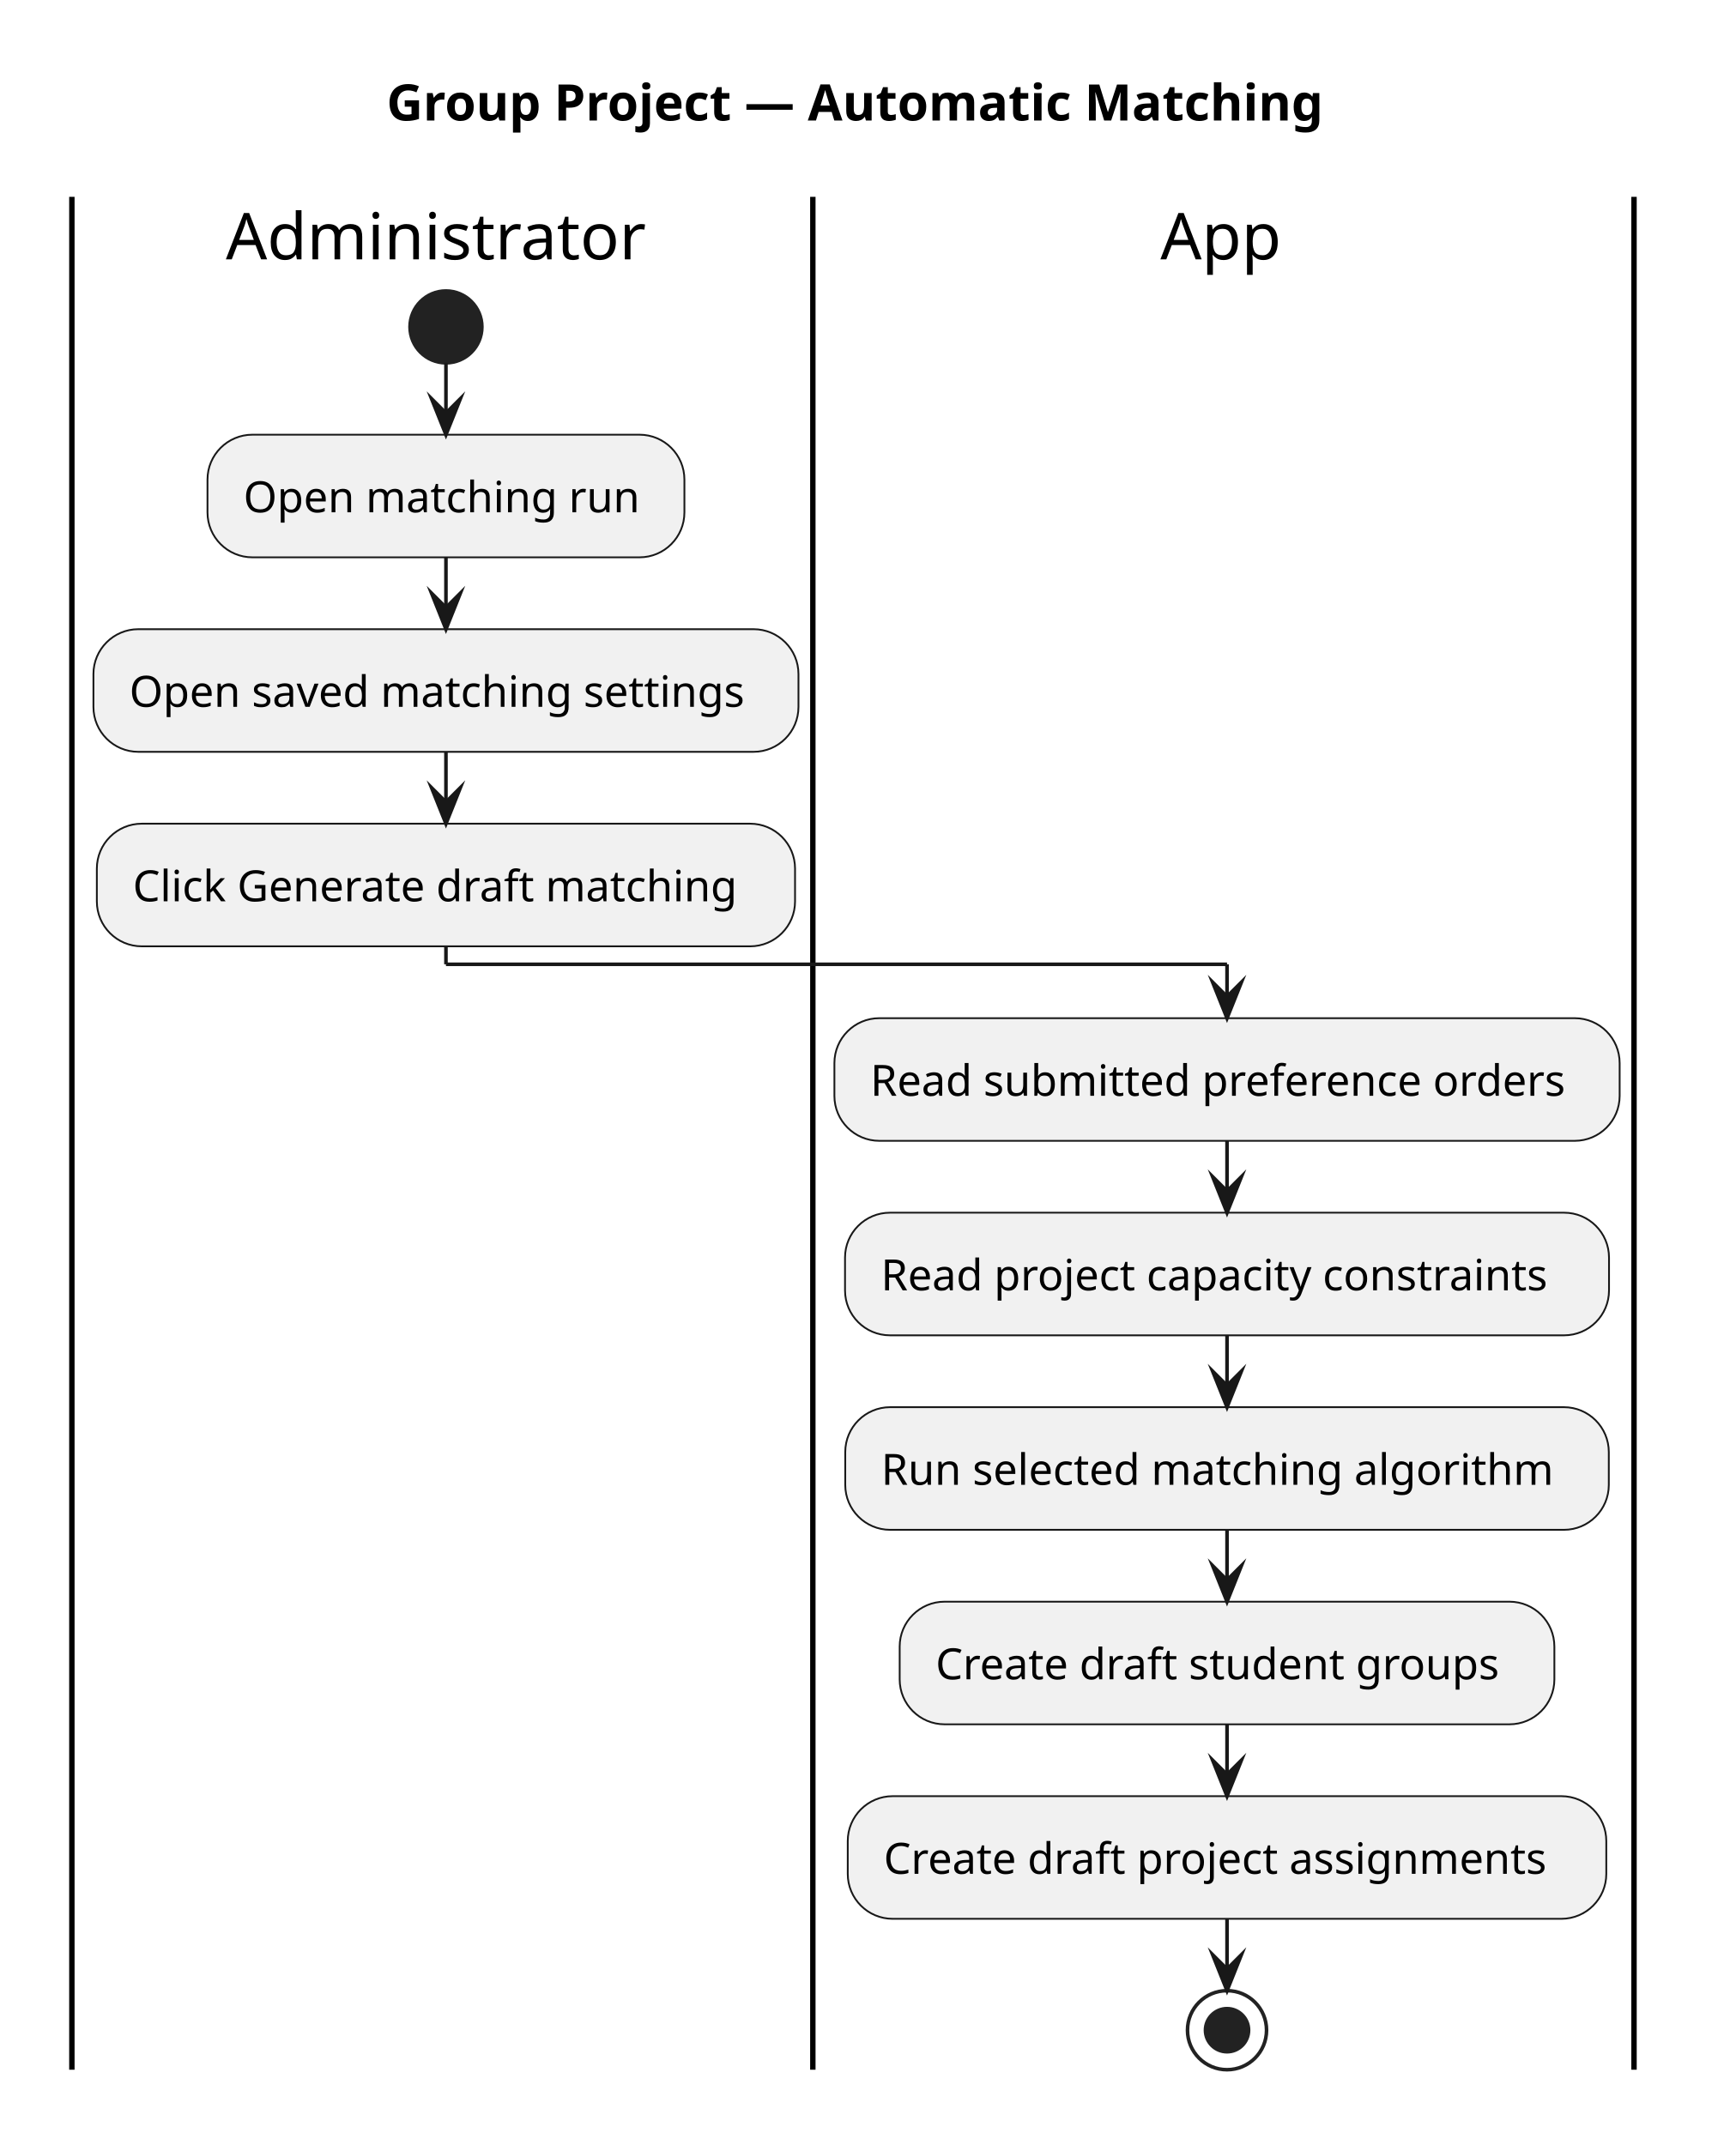
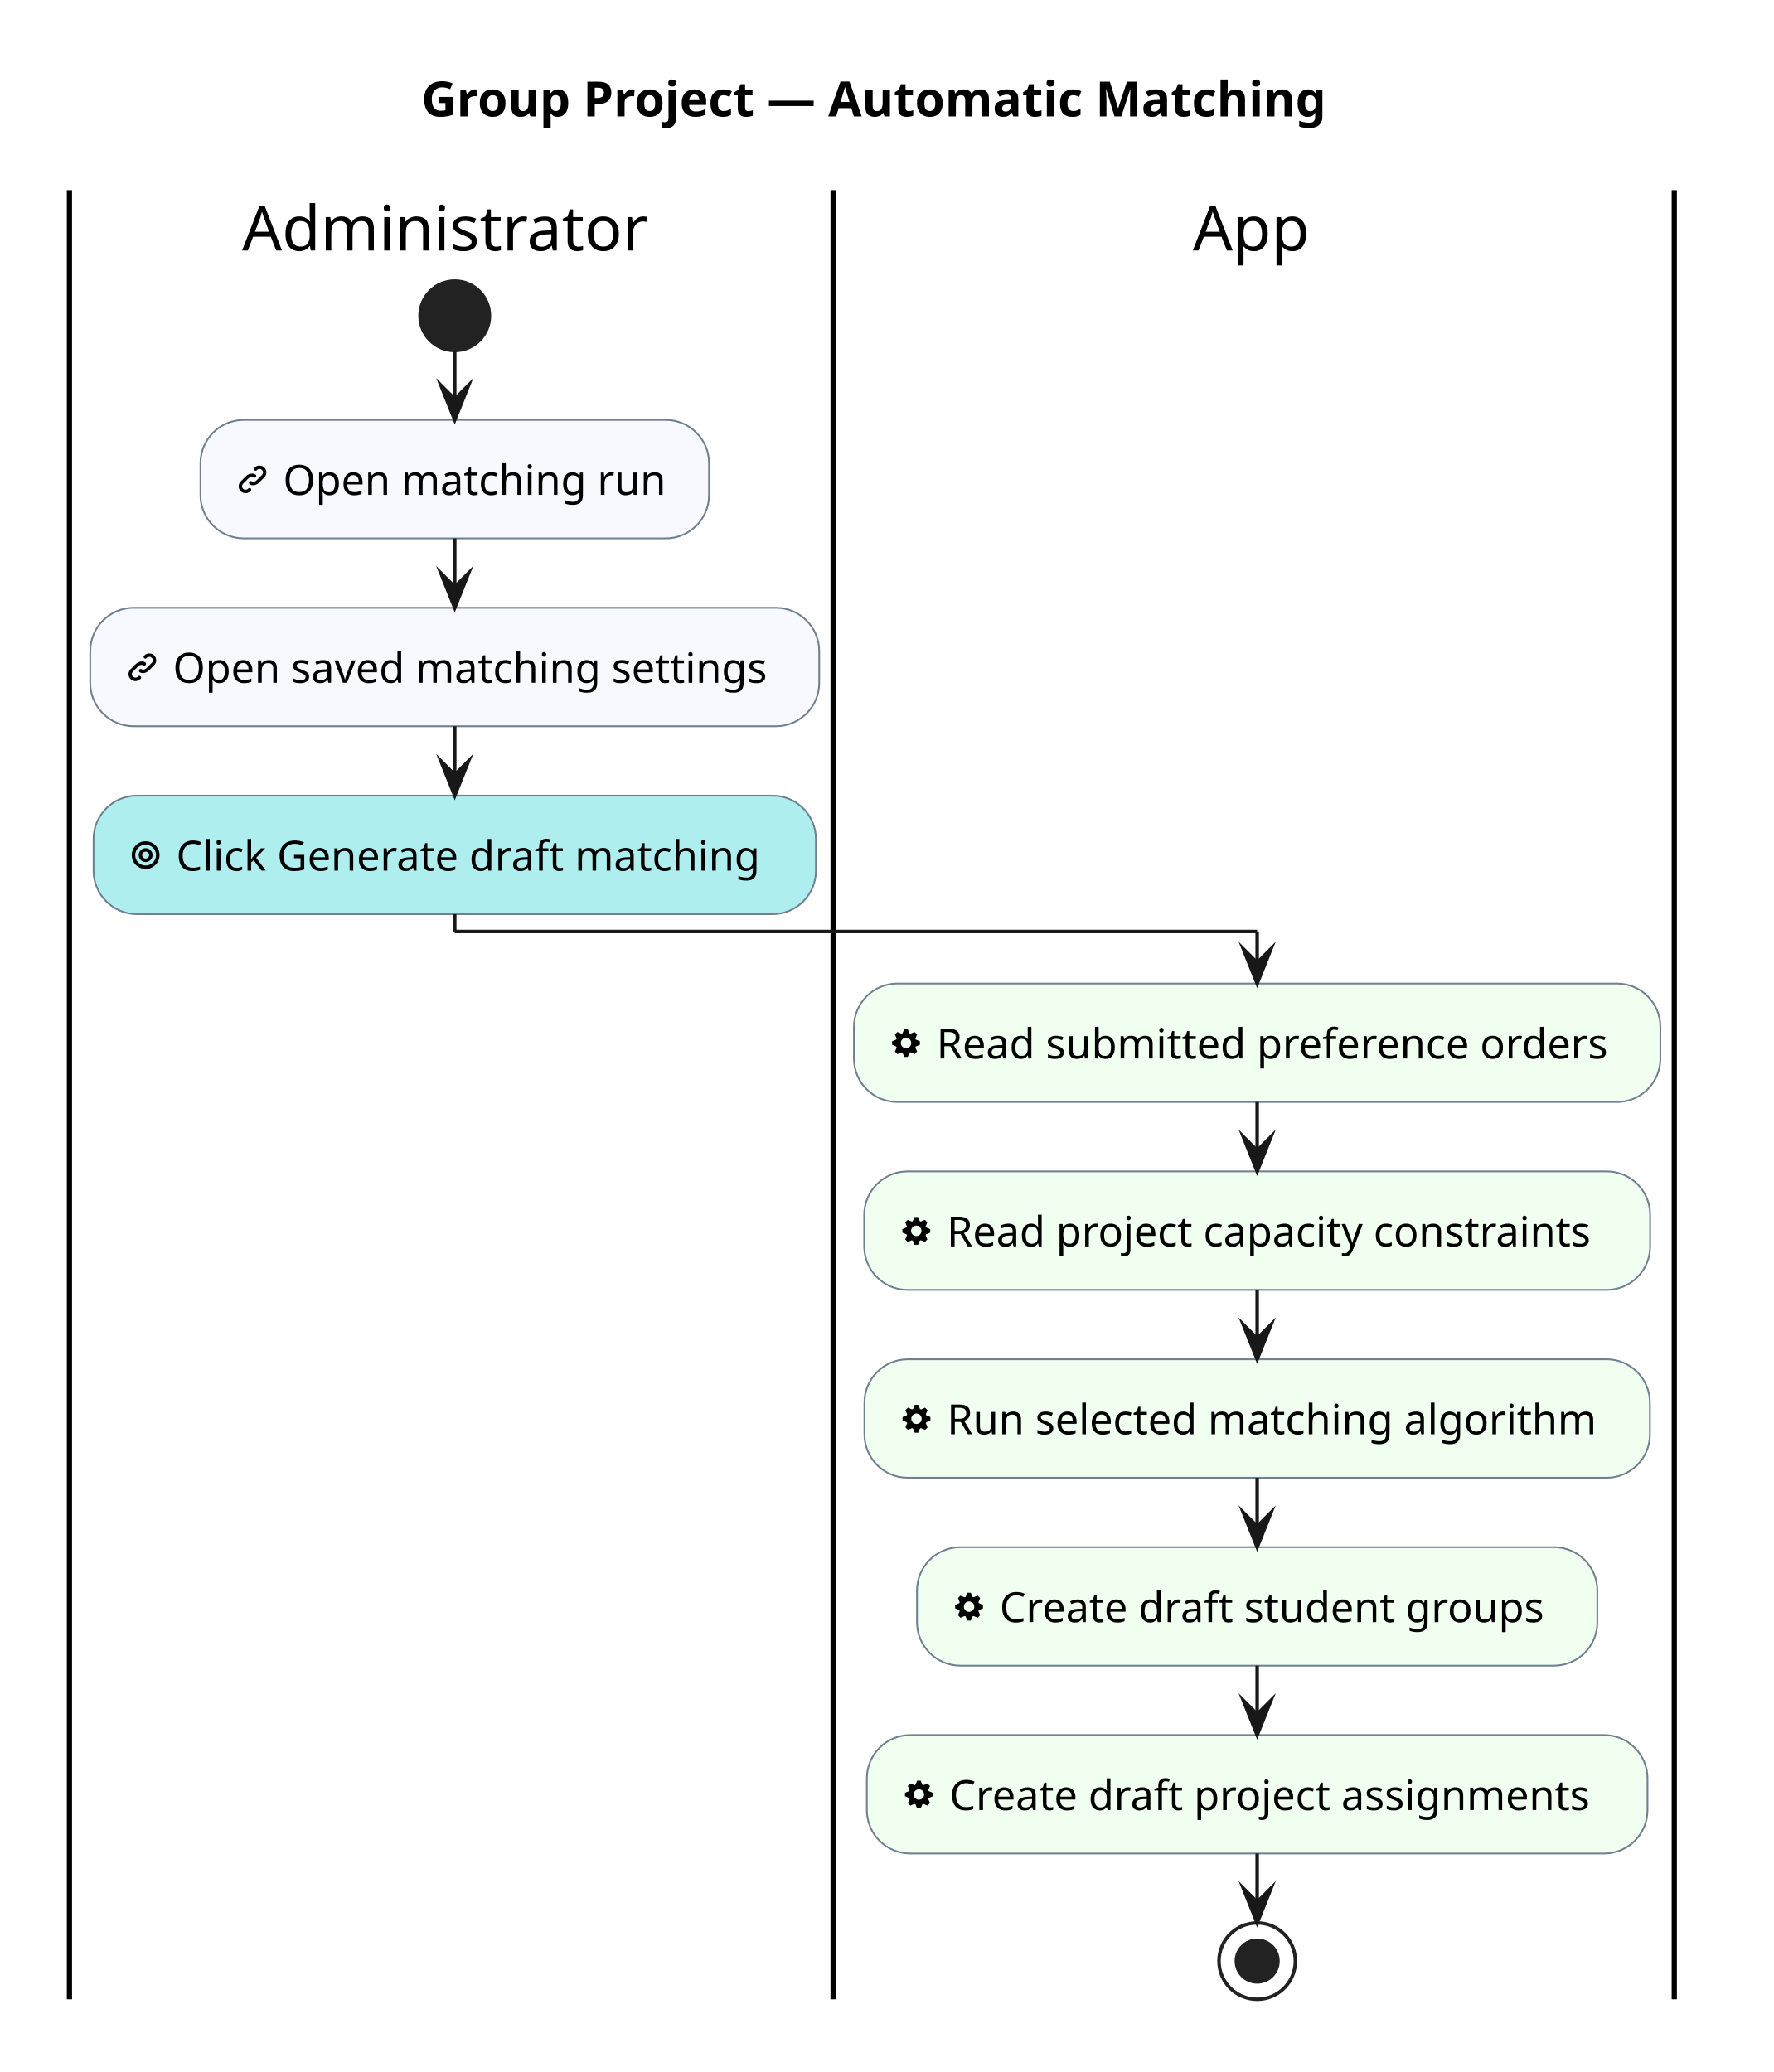
- <svg xmlns="http://www.w3.org/2000/svg" contentStyleType="text/css" data-diagram-type="ACTIVITY" height="597px" preserveAspectRatio="none" style="width:483px;height:597px;background:#FFFFFF;" version="1.1" viewBox="0 0 483 597" width="483px" zoomAndPan="magnify">
+ <svg xmlns="http://www.w3.org/2000/svg" contentStyleType="text/css" data-diagram-type="ACTIVITY" height="597px" preserveAspectRatio="none" style="width:511px;height:597px;background:#FFFFFF;" version="1.1" viewBox="0 0 511 597" width="511px" zoomAndPan="magnify">
  <defs />
  <g>
    <g class="title" data-source-line="2">
-       <text fill="#000000" font-family="sans-serif" font-size="14" font-weight="700" lengthAdjust="spacing" textLength="266.397" x="107.582" y="33.535">Group Project — Automatic Matching</text>
+       <text fill="#000000" font-family="sans-serif" font-size="14" font-weight="700" lengthAdjust="spacing" textLength="266.397" x="121.379" y="33.535">Group Project — Automatic Matching</text>
    </g>
-     <rect fill="none" height="21.199" style="stroke:none;stroke-width:1;" width="436.56" x="20" y="54.785" />
-     <ellipse cx="124.099" cy="90.984" fill="#222222" rx="10" ry="10" style="stroke:#222222;stroke-width:1;" />
-     <rect fill="#F1F1F1" height="34.133" rx="12.5" ry="12.5" style="stroke:#181818;stroke-width:0.5;" width="132.717" x="57.74" y="120.984" />
-     <text fill="#000000" font-family="sans-serif" font-size="12" lengthAdjust="spacing" textLength="112.717" x="67.74" y="142.586">Open matching run</text>
-     <rect fill="#F1F1F1" height="34.133" rx="12.5" ry="12.5" style="stroke:#181818;stroke-width:0.5;" width="196.197" x="26" y="175.117" />
-     <text fill="#000000" font-family="sans-serif" font-size="12" lengthAdjust="spacing" textLength="176.197" x="36" y="196.719">Open saved matching settings</text>
-     <rect fill="#F1F1F1" height="34.133" rx="12.5" ry="12.5" style="stroke:#181818;stroke-width:0.5;" width="194.293" x="26.952" y="229.25" />
-     <text fill="#000000" font-family="sans-serif" font-size="12" lengthAdjust="spacing" textLength="174.293" x="36.952" y="250.852">Click Generate draft matching</text>
+     <rect fill="none" height="21.199" style="stroke:none;stroke-width:1;" width="464.154" x="20" y="54.785" />
+     <ellipse cx="130.997" cy="90.984" fill="#222222" rx="10" ry="10" style="stroke:#222222;stroke-width:1;" />
+     <rect fill="#F8F8FF" height="34.133" rx="12.5" ry="12.5" style="stroke:#708090;stroke-width:0.5;" width="146.514" x="57.74" y="120.984" />
+     <path d="M74.62,134.147 C74.44,134.157 74.26,134.177 74.09,134.237 C73.82,134.337 73.56,134.487 73.34,134.707 A0.5,0.5 0 1 0 74.03,135.397 C74.14,135.287 74.27,135.227 74.41,135.177 C74.76,135.057 75.19,135.107 75.47,135.397 C75.86,135.787 75.86,136.437 75.47,136.837 L73.97,138.337 C73.53,138.777 73.17,138.817 72.91,138.807 C72.65,138.797 72.5,138.677 72.5,138.677 A0.5,0.5 0 1 0 72,139.557 C72.34,139.777 72.34,139.777 72.84,139.807 C73.34,139.837 74.04,139.647 74.65,139.027 L76.15,137.527 C76.93,136.747 76.93,135.487 76.15,134.717 C75.87,134.437 75.54,134.267 75.18,134.187 C75,134.147 74.8,134.147 74.62,134.157 M72.62,136.457 C72.12,136.437 71.43,136.607 70.84,137.207 L69.34,138.707 C68.56,139.487 68.56,140.747 69.34,141.517 C69.9,142.077 70.7,142.237 71.4,141.987 C71.67,141.887 71.93,141.737 72.15,141.517 A0.5,0.5 0 1 0 71.46,140.827 C71.35,140.937 71.22,140.997 71.08,141.047 C70.73,141.167 70.3,141.117 70.02,140.827 C69.63,140.437 69.63,139.787 70.02,139.387 L71.52,137.887 C71.92,137.487 72.27,137.437 72.55,137.447 C72.83,137.457 73.02,137.537 73.02,137.537 A0.5,0.5 0 1 0 73.46,136.657 C73.12,136.457 73.12,136.457 72.62,136.437" fill="#000000" />
+     <text fill="#000000" font-family="sans-serif" font-size="12" lengthAdjust="spacing" textLength="112.717" x="81.537" y="142.586">Open matching run</text>
+     <rect fill="#F8F8FF" height="34.133" rx="12.5" ry="12.5" style="stroke:#708090;stroke-width:0.5;" width="209.994" x="26" y="175.117" />
+     <path d="M42.88,188.28 C42.7,188.29 42.52,188.31 42.35,188.37 C42.08,188.47 41.82,188.62 41.6,188.84 A0.5,0.5 0 1 0 42.29,189.53 C42.4,189.42 42.53,189.36 42.67,189.31 C43.02,189.19 43.45,189.24 43.73,189.53 C44.12,189.92 44.12,190.57 43.73,190.97 L42.23,192.47 C41.79,192.91 41.43,192.95 41.17,192.94 C40.91,192.93 40.76,192.81 40.76,192.81 A0.5,0.5 0 1 0 40.26,193.69 C40.6,193.91 40.6,193.91 41.1,193.94 C41.6,193.97 42.3,193.78 42.91,193.16 L44.41,191.66 C45.19,190.88 45.19,189.62 44.41,188.85 C44.13,188.57 43.8,188.4 43.44,188.32 C43.26,188.28 43.06,188.28 42.88,188.29 M40.88,190.59 C40.38,190.57 39.69,190.74 39.1,191.34 L37.6,192.84 C36.82,193.62 36.82,194.88 37.6,195.65 C38.16,196.21 38.96,196.37 39.66,196.12 C39.93,196.02 40.19,195.87 40.41,195.65 A0.5,0.5 0 1 0 39.72,194.96 C39.61,195.07 39.48,195.13 39.34,195.18 C38.99,195.3 38.56,195.25 38.28,194.96 C37.89,194.57 37.89,193.92 38.28,193.52 L39.78,192.02 C40.18,191.62 40.53,191.57 40.81,191.58 C41.09,191.59 41.28,191.67 41.28,191.67 A0.5,0.5 0 1 0 41.72,190.79 C41.38,190.59 41.38,190.59 40.88,190.57" fill="#000000" />
+     <text fill="#000000" font-family="sans-serif" font-size="12" lengthAdjust="spacing" textLength="176.197" x="49.797" y="196.719">Open saved matching settings</text>
+     <rect fill="#AFEEEE" height="34.133" rx="12.5" ry="12.5" style="stroke:#708090;stroke-width:0.5;" width="208.09" x="26.952" y="229.25" />
+     <path d="M41.952,242.383 C39.752,242.383 37.952,244.183 37.952,246.383 C37.952,248.583 39.752,250.383 41.952,250.383 C44.152,250.383 45.952,248.583 45.952,246.383 C45.952,244.183 44.152,242.383 41.952,242.383 M41.952,243.383 C43.612,243.383 44.952,244.723 44.952,246.383 C44.952,248.043 43.612,249.383 41.952,249.383 C40.292,249.383 38.952,248.043 38.952,246.383 C38.952,244.723 40.292,243.383 41.952,243.383 M41.952,244.383 C40.852,244.383 39.952,245.283 39.952,246.383 C39.952,247.483 40.852,248.383 41.952,248.383 C43.052,248.383 43.952,247.483 43.952,246.383 C43.952,245.283 43.052,244.383 41.952,244.383 M41.952,245.383 C42.512,245.383 42.952,245.823 42.952,246.383 C42.952,246.943 42.512,247.383 41.952,247.383 C41.392,247.383 40.952,246.943 40.952,246.383 C40.952,245.823 41.392,245.383 41.952,245.383" fill="#000000" />
+     <text fill="#000000" font-family="sans-serif" font-size="12" lengthAdjust="spacing" textLength="174.293" x="50.749" y="250.852">Click Generate draft matching</text>
    <line style="stroke:#000000;stroke-width:1.5;" x1="20" x2="20" y1="54.785" y2="576.047" />
-     <rect fill="#F1F1F1" height="34.133" rx="12.5" ry="12.5" style="stroke:#181818;stroke-width:0.5;" width="218.516" x="232.197" y="283.383" />
-     <text fill="#000000" font-family="sans-serif" font-size="12" lengthAdjust="spacing" textLength="198.516" x="242.197" y="304.984">Read submitted preference orders</text>
-     <rect fill="#F1F1F1" height="34.133" rx="12.5" ry="12.5" style="stroke:#181818;stroke-width:0.5;" width="212.603" x="235.153" y="337.516" />
-     <text fill="#000000" font-family="sans-serif" font-size="12" lengthAdjust="spacing" textLength="192.603" x="245.153" y="359.117">Read project capacity constraints</text>
-     <rect fill="#F1F1F1" height="34.133" rx="12.5" ry="12.5" style="stroke:#181818;stroke-width:0.5;" width="212.481" x="235.215" y="391.648" />
-     <text fill="#000000" font-family="sans-serif" font-size="12" lengthAdjust="spacing" textLength="192.481" x="245.215" y="413.25">Run selected matching algorithm</text>
-     <rect fill="#F1F1F1" height="34.133" rx="12.5" ry="12.5" style="stroke:#181818;stroke-width:0.5;" width="182.188" x="250.361" y="445.781" />
-     <text fill="#000000" font-family="sans-serif" font-size="12" lengthAdjust="spacing" textLength="162.188" x="260.361" y="467.383">Create draft student groups</text>
-     <rect fill="#F1F1F1" height="34.133" rx="12.5" ry="12.5" style="stroke:#181818;stroke-width:0.5;" width="211.086" x="235.912" y="499.914" />
-     <text fill="#000000" font-family="sans-serif" font-size="12" lengthAdjust="spacing" textLength="191.086" x="245.912" y="521.516">Create draft project assignments</text>
-     <ellipse cx="341.455" cy="565.047" fill="none" rx="11" ry="11" style="stroke:#222222;stroke-width:1;" />
-     <ellipse cx="341.455" cy="565.047" fill="#222222" rx="6" ry="6" style="stroke:#222222;stroke-width:1;" />
-     <line style="stroke:#000000;stroke-width:1.5;" x1="226.197" x2="226.197" y1="54.785" y2="576.047" />
-     <line style="stroke:#000000;stroke-width:1.5;" x1="454.713" x2="454.713" y1="54.785" y2="576.047" />
-     <line style="stroke:#181818;stroke-width:1;" x1="124.099" x2="124.099" y1="100.984" y2="120.984" />
-     <polygon fill="#181818" points="120.099,110.984,124.099,120.984,128.099,110.984,124.099,114.984" style="stroke:#181818;stroke-width:1;stroke-linejoin:miter;stroke-miterlimit:10;" />
-     <line style="stroke:#181818;stroke-width:1;" x1="124.099" x2="124.099" y1="155.117" y2="175.117" />
-     <polygon fill="#181818" points="120.099,165.117,124.099,175.117,128.099,165.117,124.099,169.117" style="stroke:#181818;stroke-width:1;stroke-linejoin:miter;stroke-miterlimit:10;" />
-     <line style="stroke:#181818;stroke-width:1;" x1="124.099" x2="124.099" y1="209.25" y2="229.25" />
-     <polygon fill="#181818" points="120.099,219.25,124.099,229.25,128.099,219.25,124.099,223.25" style="stroke:#181818;stroke-width:1;stroke-linejoin:miter;stroke-miterlimit:10;" />
-     <line style="stroke:#181818;stroke-width:1;" x1="341.455" x2="341.455" y1="317.516" y2="337.516" />
-     <polygon fill="#181818" points="337.455,327.516,341.455,337.516,345.455,327.516,341.455,331.516" style="stroke:#181818;stroke-width:1;stroke-linejoin:miter;stroke-miterlimit:10;" />
-     <line style="stroke:#181818;stroke-width:1;" x1="341.455" x2="341.455" y1="371.648" y2="391.648" />
-     <polygon fill="#181818" points="337.455,381.648,341.455,391.648,345.455,381.648,341.455,385.648" style="stroke:#181818;stroke-width:1;stroke-linejoin:miter;stroke-miterlimit:10;" />
-     <line style="stroke:#181818;stroke-width:1;" x1="341.455" x2="341.455" y1="425.781" y2="445.781" />
-     <polygon fill="#181818" points="337.455,435.781,341.455,445.781,345.455,435.781,341.455,439.781" style="stroke:#181818;stroke-width:1;stroke-linejoin:miter;stroke-miterlimit:10;" />
-     <line style="stroke:#181818;stroke-width:1;" x1="341.455" x2="341.455" y1="479.914" y2="499.914" />
-     <polygon fill="#181818" points="337.455,489.914,341.455,499.914,345.455,489.914,341.455,493.914" style="stroke:#181818;stroke-width:1;stroke-linejoin:miter;stroke-miterlimit:10;" />
-     <line style="stroke:#181818;stroke-width:1;" x1="341.455" x2="341.455" y1="534.047" y2="554.047" />
-     <polygon fill="#181818" points="337.455,544.047,341.455,554.047,345.455,544.047,341.455,548.047" style="stroke:#181818;stroke-width:1;stroke-linejoin:miter;stroke-miterlimit:10;" />
-     <line style="stroke:#181818;stroke-width:1;" x1="124.099" x2="124.099" y1="263.383" y2="268.383" />
-     <line style="stroke:#181818;stroke-width:1;" x1="124.099" x2="341.455" y1="268.383" y2="268.383" />
-     <line style="stroke:#181818;stroke-width:1;" x1="341.455" x2="341.455" y1="268.383" y2="283.383" />
-     <polygon fill="#181818" points="337.455,273.383,341.455,283.383,345.455,273.383,341.455,277.383" style="stroke:#181818;stroke-width:1;stroke-linejoin:miter;stroke-miterlimit:10;" />
-     <text fill="#000000" font-family="sans-serif" font-size="18" lengthAdjust="spacing" textLength="120.498" x="62.85" y="72.188">Administrator</text>
-     <text fill="#000000" font-family="sans-serif" font-size="18" lengthAdjust="spacing" textLength="35.077" x="322.916" y="72.188">App</text>
+     <rect fill="#F0FFF0" height="34.133" rx="12.5" ry="12.5" style="stroke:#708090;stroke-width:0.5;" width="232.312" x="245.994" y="283.383" />
+     <path d="M260.494,296.516 L259.994,297.706 C259.894,297.736 259.804,297.786 259.714,297.836 L258.524,297.336 L257.804,298.056 L258.304,299.246 C258.254,299.346 258.214,299.426 258.174,299.526 L256.984,300.026 L256.984,301.026 L258.174,301.526 C258.214,301.626 258.254,301.706 258.304,301.806 L257.804,302.996 L258.524,303.716 L259.714,303.216 C259.804,303.256 259.894,303.306 259.994,303.346 L260.494,304.536 L261.494,304.536 L261.994,303.346 C262.084,303.306 262.184,303.266 262.274,303.216 L263.464,303.716 L264.184,302.996 L263.684,301.806 C263.724,301.716 263.774,301.616 263.814,301.526 L265.004,301.026 L265.004,300.026 L263.814,299.526 C263.784,299.436 263.734,299.336 263.684,299.246 L264.184,298.056 L263.464,297.336 L262.274,297.836 C262.184,297.796 262.084,297.746 261.994,297.706 L261.494,296.516 L260.494,296.516 M260.994,299.016 C261.824,299.016 262.494,299.686 262.494,300.516 C262.494,301.346 261.824,302.016 260.994,302.016 C260.164,302.016 259.494,301.346 259.494,300.516 C259.494,299.686 260.164,299.016 260.994,299.016" fill="#000000" />
+     <text fill="#000000" font-family="sans-serif" font-size="12" lengthAdjust="spacing" textLength="198.516" x="269.791" y="304.984">Read submitted preference orders</text>
+     <rect fill="#F0FFF0" height="34.133" rx="12.5" ry="12.5" style="stroke:#708090;stroke-width:0.5;" width="226.4" x="248.95" y="337.516" />
+     <path d="M263.45,350.648 L262.95,351.838 C262.85,351.868 262.76,351.918 262.67,351.968 L261.48,351.468 L260.76,352.188 L261.26,353.378 C261.21,353.478 261.17,353.558 261.13,353.658 L259.94,354.158 L259.94,355.158 L261.13,355.658 C261.17,355.758 261.21,355.838 261.26,355.938 L260.76,357.128 L261.48,357.848 L262.67,357.348 C262.76,357.388 262.85,357.438 262.95,357.478 L263.45,358.668 L264.45,358.668 L264.95,357.478 C265.04,357.438 265.14,357.398 265.23,357.348 L266.42,357.848 L267.14,357.128 L266.64,355.938 C266.68,355.848 266.73,355.748 266.77,355.658 L267.96,355.158 L267.96,354.158 L266.77,353.658 C266.74,353.568 266.69,353.468 266.64,353.378 L267.14,352.188 L266.42,351.468 L265.23,351.968 C265.14,351.928 265.04,351.878 264.95,351.838 L264.45,350.648 L263.45,350.648 M263.95,353.148 C264.78,353.148 265.45,353.818 265.45,354.648 C265.45,355.478 264.78,356.148 263.95,356.148 C263.12,356.148 262.45,355.478 262.45,354.648 C262.45,353.818 263.12,353.148 263.95,353.148" fill="#000000" />
+     <text fill="#000000" font-family="sans-serif" font-size="12" lengthAdjust="spacing" textLength="192.603" x="272.747" y="359.117">Read project capacity constraints</text>
+     <rect fill="#F0FFF0" height="34.133" rx="12.5" ry="12.5" style="stroke:#708090;stroke-width:0.5;" width="226.277" x="249.012" y="391.648" />
+     <path d="M263.512,404.781 L263.012,405.971 C262.912,406.001 262.822,406.051 262.732,406.101 L261.542,405.601 L260.822,406.321 L261.322,407.511 C261.272,407.611 261.232,407.691 261.192,407.791 L260.002,408.291 L260.002,409.291 L261.192,409.791 C261.232,409.891 261.272,409.971 261.322,410.071 L260.822,411.261 L261.542,411.981 L262.732,411.481 C262.822,411.521 262.912,411.571 263.012,411.611 L263.512,412.801 L264.512,412.801 L265.012,411.611 C265.102,411.571 265.202,411.531 265.292,411.481 L266.482,411.981 L267.202,411.261 L266.702,410.071 C266.742,409.981 266.792,409.881 266.832,409.791 L268.022,409.291 L268.022,408.291 L266.832,407.791 C266.802,407.701 266.752,407.601 266.702,407.511 L267.202,406.321 L266.482,405.601 L265.292,406.101 C265.202,406.061 265.102,406.011 265.012,405.971 L264.512,404.781 L263.512,404.781 M264.012,407.281 C264.842,407.281 265.512,407.951 265.512,408.781 C265.512,409.611 264.842,410.281 264.012,410.281 C263.182,410.281 262.512,409.611 262.512,408.781 C262.512,407.951 263.182,407.281 264.012,407.281" fill="#000000" />
+     <text fill="#000000" font-family="sans-serif" font-size="12" lengthAdjust="spacing" textLength="192.481" x="272.809" y="413.25">Run selected matching algorithm</text>
+     <rect fill="#F0FFF0" height="34.133" rx="12.5" ry="12.5" style="stroke:#708090;stroke-width:0.5;" width="195.984" x="264.158" y="445.781" />
+     <path d="M278.658,458.914 L278.158,460.104 C278.058,460.134 277.968,460.184 277.878,460.234 L276.688,459.734 L275.968,460.454 L276.468,461.644 C276.418,461.744 276.378,461.824 276.338,461.924 L275.148,462.424 L275.148,463.424 L276.338,463.924 C276.378,464.024 276.418,464.104 276.468,464.204 L275.968,465.394 L276.688,466.114 L277.878,465.614 C277.968,465.654 278.058,465.704 278.158,465.744 L278.658,466.934 L279.658,466.934 L280.158,465.744 C280.248,465.704 280.348,465.664 280.438,465.614 L281.628,466.114 L282.348,465.394 L281.848,464.204 C281.888,464.114 281.938,464.014 281.978,463.924 L283.168,463.424 L283.168,462.424 L281.978,461.924 C281.948,461.834 281.898,461.734 281.848,461.644 L282.348,460.454 L281.628,459.734 L280.438,460.234 C280.348,460.194 280.248,460.144 280.158,460.104 L279.658,458.914 L278.658,458.914 M279.158,461.414 C279.988,461.414 280.658,462.084 280.658,462.914 C280.658,463.744 279.988,464.414 279.158,464.414 C278.328,464.414 277.658,463.744 277.658,462.914 C277.658,462.084 278.328,461.414 279.158,461.414" fill="#000000" />
+     <text fill="#000000" font-family="sans-serif" font-size="12" lengthAdjust="spacing" textLength="162.188" x="287.955" y="467.383">Create draft student groups</text>
+     <rect fill="#F0FFF0" height="34.133" rx="12.5" ry="12.5" style="stroke:#708090;stroke-width:0.5;" width="224.883" x="249.709" y="499.914" />
+     <path d="M264.209,513.047 L263.709,514.237 C263.609,514.267 263.519,514.317 263.429,514.367 L262.239,513.867 L261.519,514.587 L262.019,515.777 C261.969,515.877 261.929,515.957 261.889,516.057 L260.699,516.557 L260.699,517.557 L261.889,518.057 C261.929,518.157 261.969,518.237 262.019,518.337 L261.519,519.527 L262.239,520.247 L263.429,519.747 C263.519,519.787 263.609,519.837 263.709,519.877 L264.209,521.067 L265.209,521.067 L265.709,519.877 C265.799,519.837 265.899,519.797 265.989,519.747 L267.179,520.247 L267.899,519.527 L267.399,518.337 C267.439,518.247 267.489,518.147 267.529,518.057 L268.719,517.557 L268.719,516.557 L267.529,516.057 C267.499,515.967 267.449,515.867 267.399,515.777 L267.899,514.587 L267.179,513.867 L265.989,514.367 C265.899,514.327 265.799,514.277 265.709,514.237 L265.209,513.047 L264.209,513.047 M264.709,515.547 C265.539,515.547 266.209,516.217 266.209,517.047 C266.209,517.877 265.539,518.547 264.709,518.547 C263.879,518.547 263.209,517.877 263.209,517.047 C263.209,516.217 263.879,515.547 264.709,515.547" fill="#000000" />
+     <text fill="#000000" font-family="sans-serif" font-size="12" lengthAdjust="spacing" textLength="191.086" x="273.506" y="521.516">Create draft project assignments</text>
+     <ellipse cx="362.15" cy="565.047" fill="none" rx="11" ry="11" style="stroke:#222222;stroke-width:1;" />
+     <ellipse cx="362.15" cy="565.047" fill="#222222" rx="6" ry="6" style="stroke:#222222;stroke-width:1;" />
+     <line style="stroke:#000000;stroke-width:1.5;" x1="239.994" x2="239.994" y1="54.785" y2="576.047" />
+     <line style="stroke:#000000;stroke-width:1.5;" x1="482.307" x2="482.307" y1="54.785" y2="576.047" />
+     <line style="stroke:#181818;stroke-width:1;" x1="130.997" x2="130.997" y1="100.984" y2="120.984" />
+     <polygon fill="#181818" points="126.997,110.984,130.997,120.984,134.997,110.984,130.997,114.984" style="stroke:#181818;stroke-width:1;stroke-linejoin:miter;stroke-miterlimit:10;" />
+     <line style="stroke:#181818;stroke-width:1;" x1="130.997" x2="130.997" y1="155.117" y2="175.117" />
+     <polygon fill="#181818" points="126.997,165.117,130.997,175.117,134.997,165.117,130.997,169.117" style="stroke:#181818;stroke-width:1;stroke-linejoin:miter;stroke-miterlimit:10;" />
+     <line style="stroke:#181818;stroke-width:1;" x1="130.997" x2="130.997" y1="209.25" y2="229.25" />
+     <polygon fill="#181818" points="126.997,219.25,130.997,229.25,134.997,219.25,130.997,223.25" style="stroke:#181818;stroke-width:1;stroke-linejoin:miter;stroke-miterlimit:10;" />
+     <line style="stroke:#181818;stroke-width:1;" x1="362.15" x2="362.15" y1="317.516" y2="337.516" />
+     <polygon fill="#181818" points="358.15,327.516,362.15,337.516,366.15,327.516,362.15,331.516" style="stroke:#181818;stroke-width:1;stroke-linejoin:miter;stroke-miterlimit:10;" />
+     <line style="stroke:#181818;stroke-width:1;" x1="362.15" x2="362.15" y1="371.648" y2="391.648" />
+     <polygon fill="#181818" points="358.15,381.648,362.15,391.648,366.15,381.648,362.15,385.648" style="stroke:#181818;stroke-width:1;stroke-linejoin:miter;stroke-miterlimit:10;" />
+     <line style="stroke:#181818;stroke-width:1;" x1="362.15" x2="362.15" y1="425.781" y2="445.781" />
+     <polygon fill="#181818" points="358.15,435.781,362.15,445.781,366.15,435.781,362.15,439.781" style="stroke:#181818;stroke-width:1;stroke-linejoin:miter;stroke-miterlimit:10;" />
+     <line style="stroke:#181818;stroke-width:1;" x1="362.15" x2="362.15" y1="479.914" y2="499.914" />
+     <polygon fill="#181818" points="358.15,489.914,362.15,499.914,366.15,489.914,362.15,493.914" style="stroke:#181818;stroke-width:1;stroke-linejoin:miter;stroke-miterlimit:10;" />
+     <line style="stroke:#181818;stroke-width:1;" x1="362.15" x2="362.15" y1="534.047" y2="554.047" />
+     <polygon fill="#181818" points="358.15,544.047,362.15,554.047,366.15,544.047,362.15,548.047" style="stroke:#181818;stroke-width:1;stroke-linejoin:miter;stroke-miterlimit:10;" />
+     <line style="stroke:#181818;stroke-width:1;" x1="130.997" x2="130.997" y1="263.383" y2="268.383" />
+     <line style="stroke:#181818;stroke-width:1;" x1="130.997" x2="362.15" y1="268.383" y2="268.383" />
+     <line style="stroke:#181818;stroke-width:1;" x1="362.15" x2="362.15" y1="268.383" y2="283.383" />
+     <polygon fill="#181818" points="358.15,273.383,362.15,283.383,366.15,273.383,362.15,277.383" style="stroke:#181818;stroke-width:1;stroke-linejoin:miter;stroke-miterlimit:10;" />
+     <text fill="#000000" font-family="sans-serif" font-size="18" lengthAdjust="spacing" textLength="120.498" x="69.748" y="72.188">Administrator</text>
+     <text fill="#000000" font-family="sans-serif" font-size="18" lengthAdjust="spacing" textLength="35.077" x="343.612" y="72.188">App</text>
  </g>
</svg>
